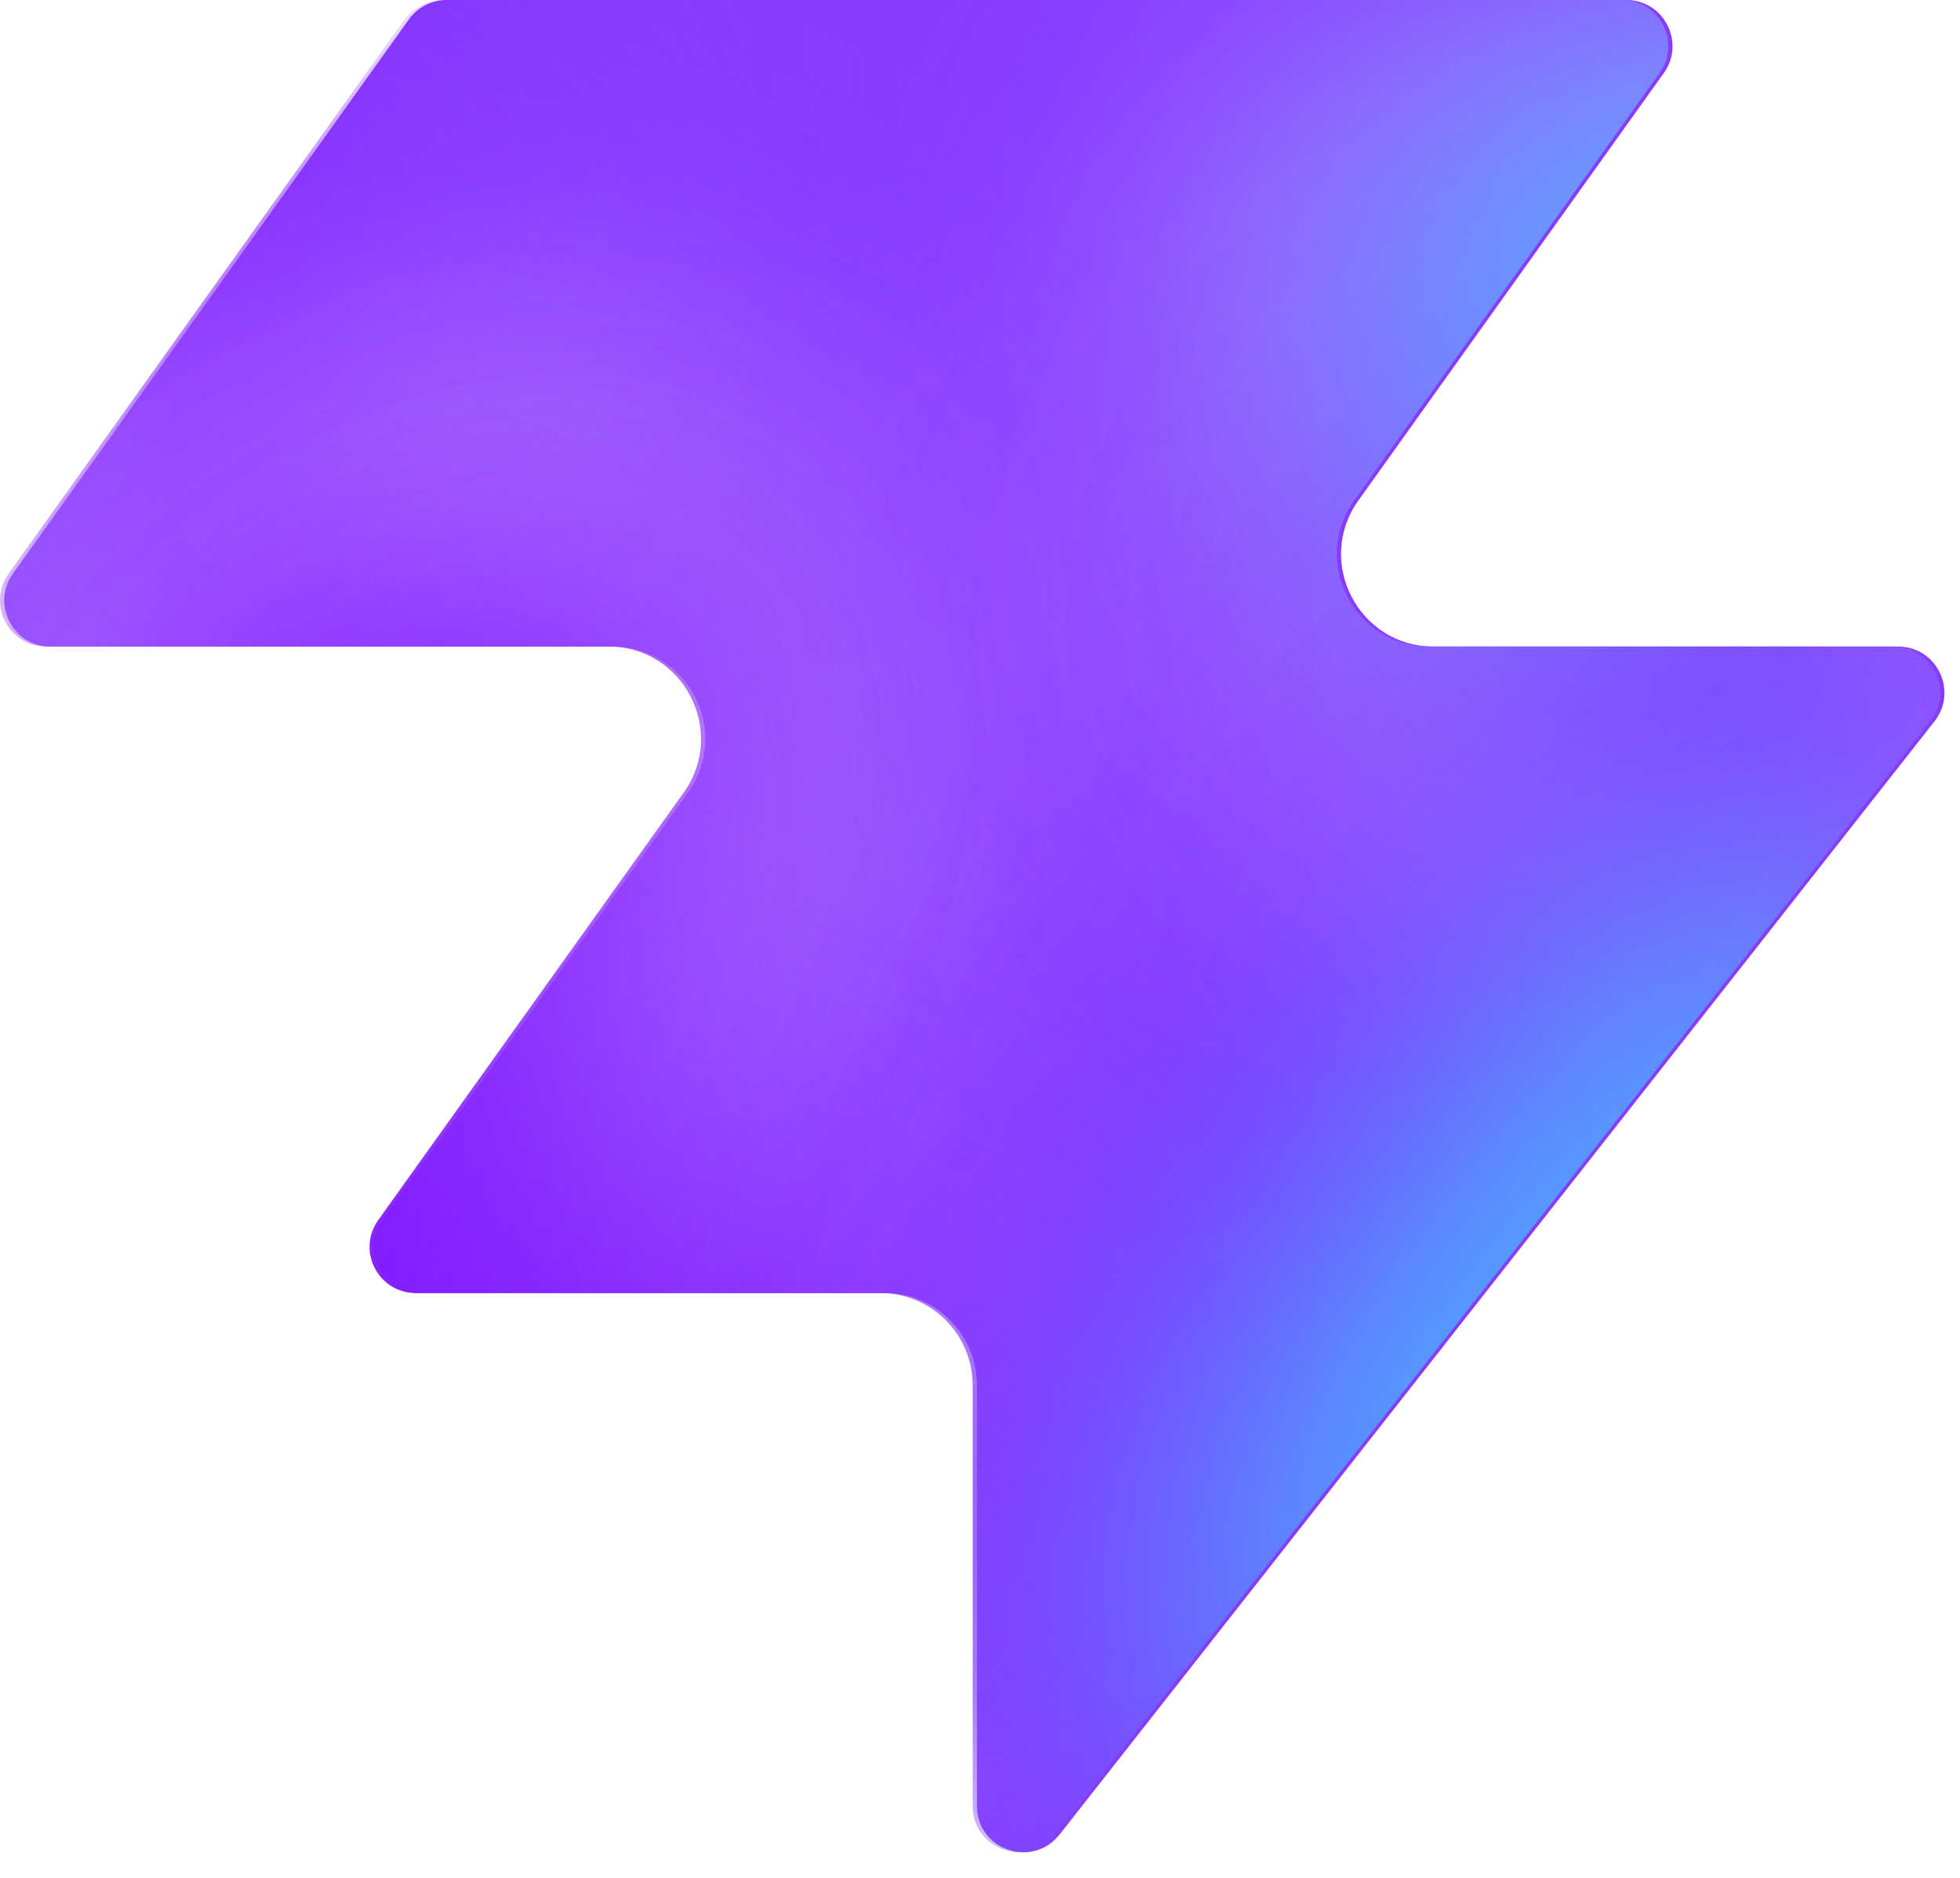
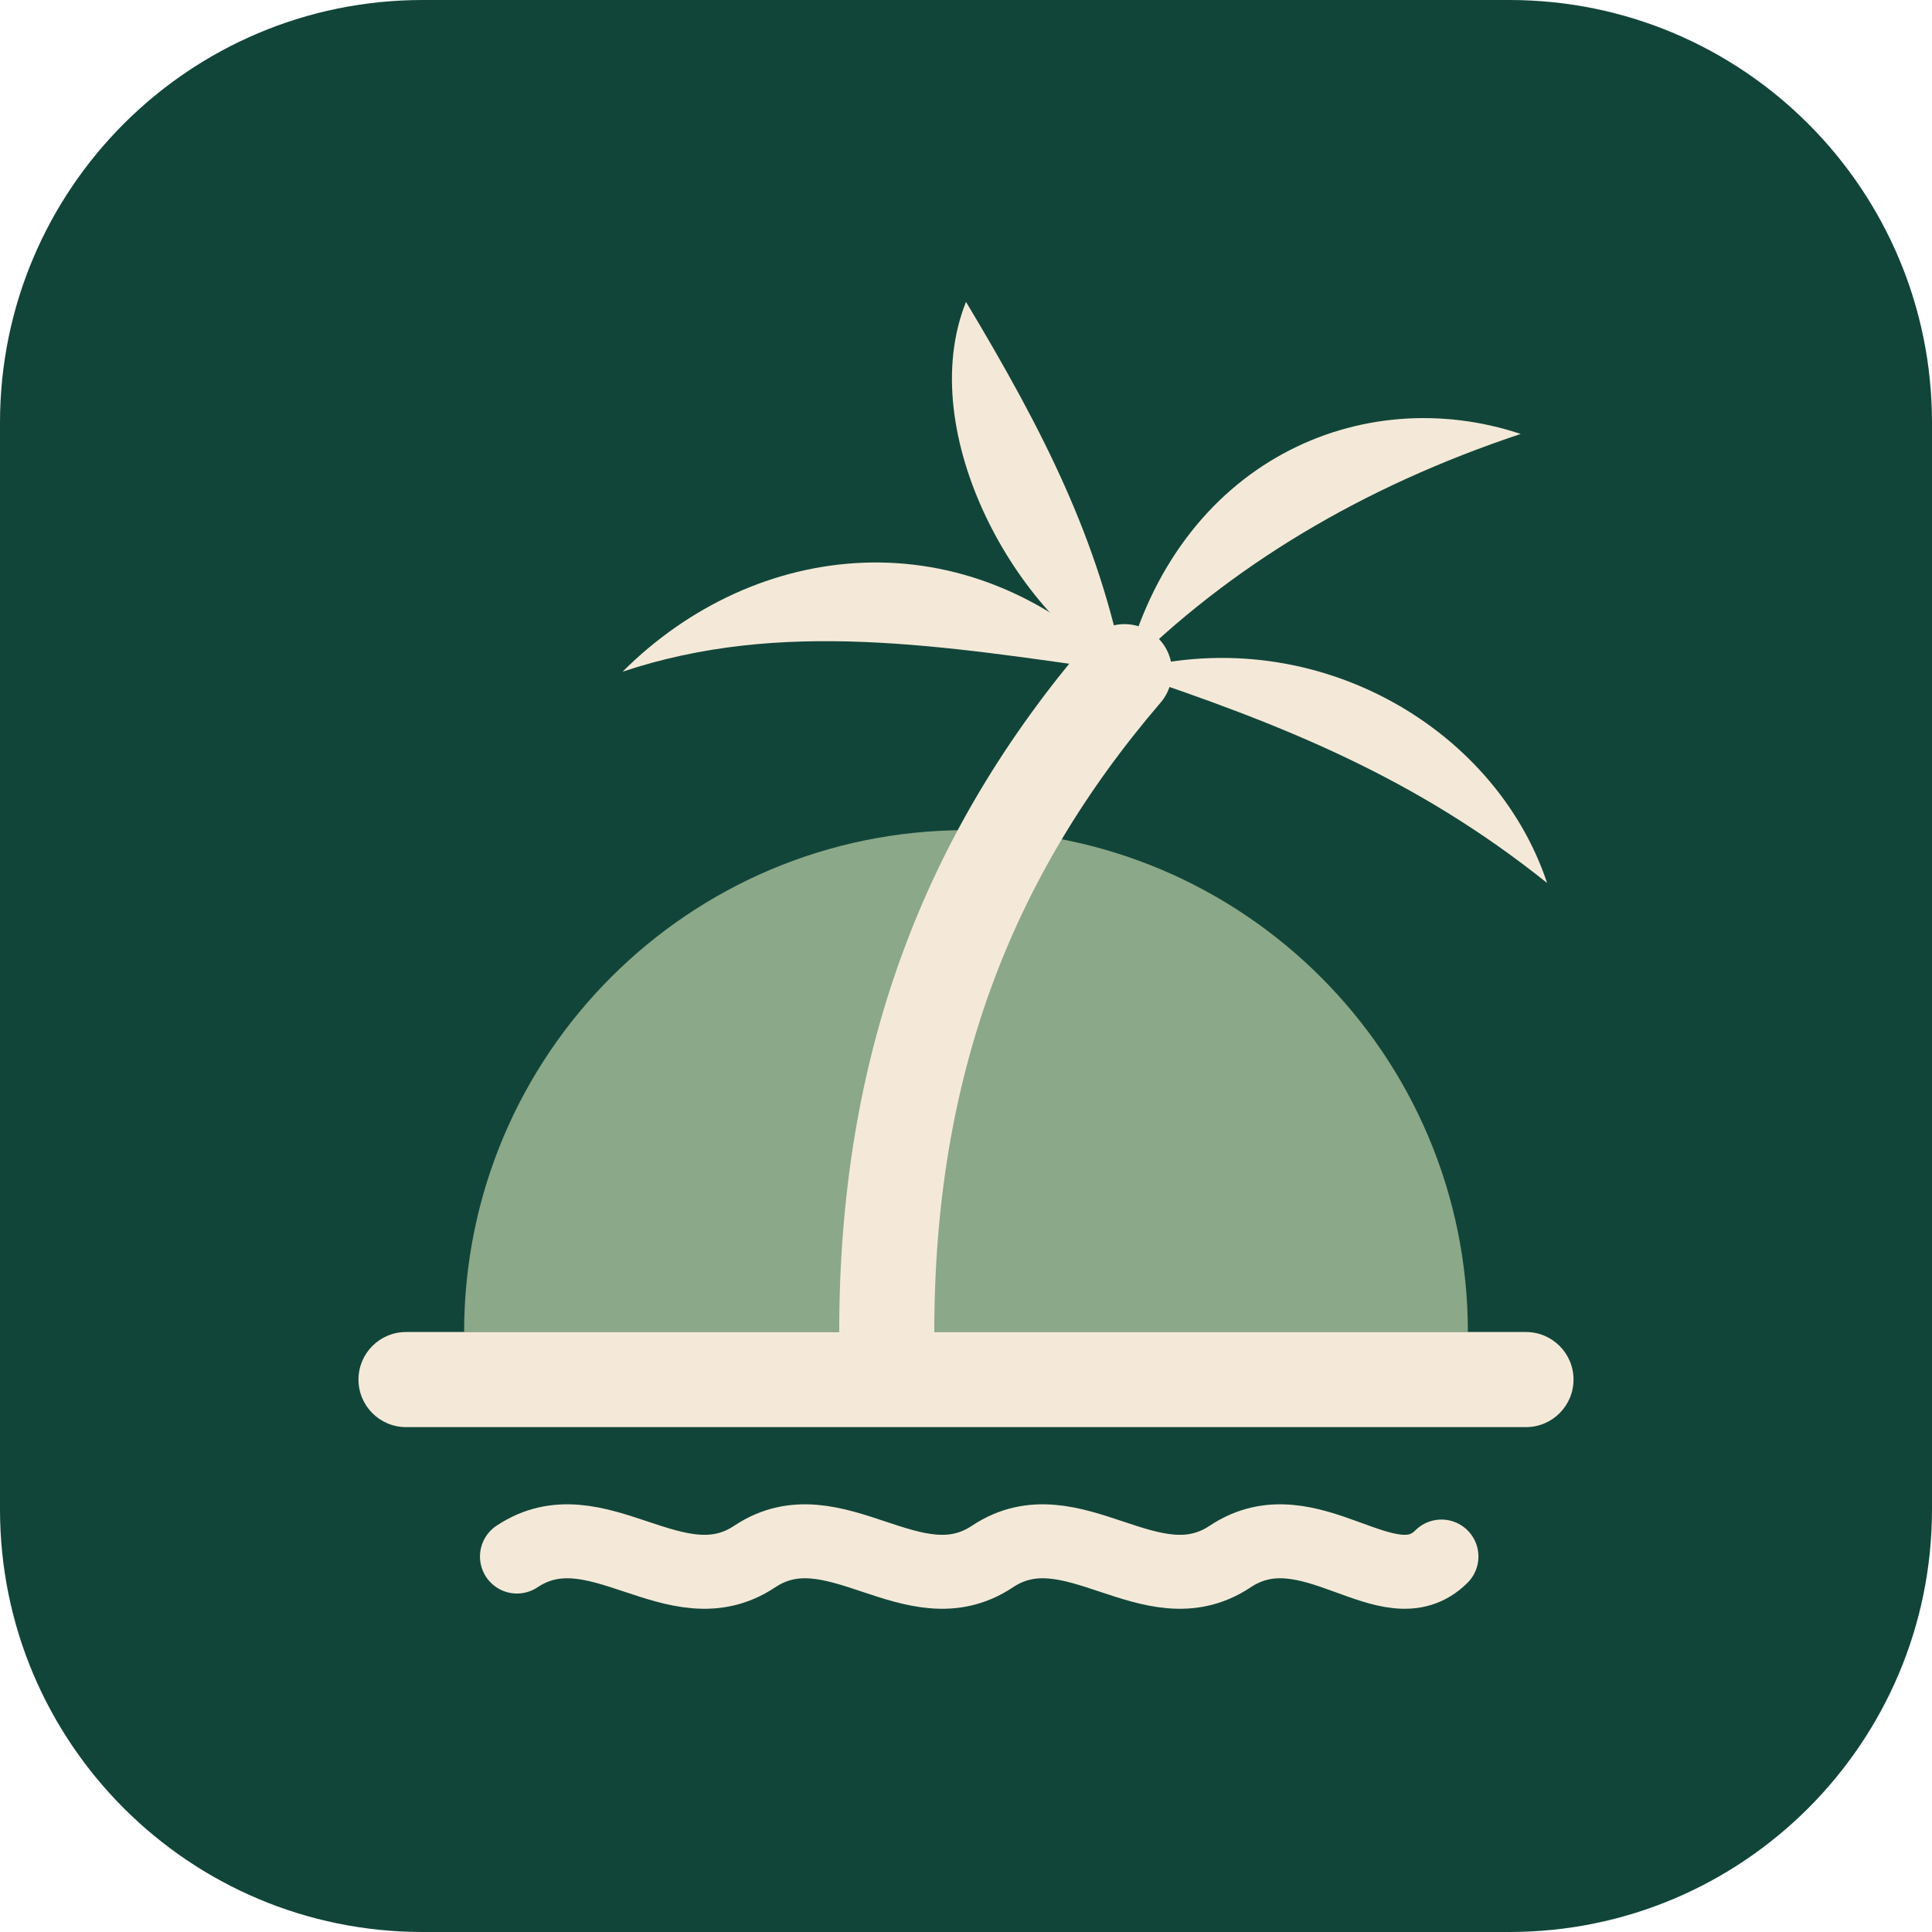
- <svg xmlns="http://www.w3.org/2000/svg" width="48" height="46" fill="none" viewBox="0 0 48 46">
-   <path fill="#863bff" d="M25.946 44.938c-.664.845-2.021.375-2.021-.698V33.937a2.26 2.26 0 0 0-2.262-2.262H10.287c-.92 0-1.456-1.04-.92-1.788l7.48-10.471c1.07-1.497 0-3.578-1.842-3.578H1.237c-.92 0-1.456-1.04-.92-1.788L10.013.474c.214-.297.556-.474.92-.474h28.894c.92 0 1.456 1.04.92 1.788l-7.48 10.471c-1.07 1.498 0 3.579 1.842 3.579h11.377c.943 0 1.473 1.088.89 1.83L25.947 44.94z" style="fill:#863bff;fill:color(display-p3 .525 .23 1);fill-opacity:1" />
-   <mask id="a" width="48" height="46" x="0" y="0" maskUnits="userSpaceOnUse" style="mask-type:alpha">
-     <path fill="#000" d="M25.842 44.938c-.664.844-2.021.375-2.021-.698V33.937a2.26 2.26 0 0 0-2.262-2.262H10.183c-.92 0-1.456-1.04-.92-1.788l7.48-10.471c1.07-1.498 0-3.579-1.842-3.579H1.133c-.92 0-1.456-1.04-.92-1.787L9.91.473c.214-.297.556-.474.92-.474h28.894c.92 0 1.456 1.04.92 1.788l-7.48 10.471c-1.07 1.498 0 3.578 1.842 3.578h11.377c.943 0 1.473 1.088.89 1.832L25.843 44.94z" style="fill:#000;fill-opacity:1" />
-   </mask>
-   <g mask="url(#a)">
-     <g filter="url(#b)">
-       <ellipse cx="5.508" cy="14.704" fill="#ede6ff" rx="5.508" ry="14.704" style="fill:#ede6ff;fill:color(display-p3 .927 .903 1);fill-opacity:1" transform="matrix(.00324 1 1 -.00324 -4.47 31.516)" />
-     </g>
-     <g filter="url(#c)">
-       <ellipse cx="10.399" cy="29.851" fill="#ede6ff" rx="10.399" ry="29.851" style="fill:#ede6ff;fill:color(display-p3 .927 .903 1);fill-opacity:1" transform="matrix(.00324 1 1 -.00324 -39.328 7.883)" />
-     </g>
-     <g filter="url(#d)">
-       <ellipse cx="5.508" cy="30.487" fill="#7e14ff" rx="5.508" ry="30.487" style="fill:#7e14ff;fill:color(display-p3 .492 .077 1);fill-opacity:1" transform="rotate(89.814 -25.913 -14.639)scale(1 -1)" />
-     </g>
-     <g filter="url(#e)">
-       <ellipse cx="5.508" cy="30.599" fill="#7e14ff" rx="5.508" ry="30.599" style="fill:#7e14ff;fill:color(display-p3 .492 .077 1);fill-opacity:1" transform="rotate(89.814 -32.644 -3.334)scale(1 -1)" />
-     </g>
-     <g filter="url(#f)">
-       <ellipse cx="5.508" cy="30.599" fill="#7e14ff" rx="5.508" ry="30.599" style="fill:#7e14ff;fill:color(display-p3 .492 .077 1);fill-opacity:1" transform="matrix(.00324 1 1 -.00324 -34.34 30.47)" />
-     </g>
-     <g filter="url(#g)">
-       <ellipse cx="14.072" cy="22.078" fill="#ede6ff" rx="14.072" ry="22.078" style="fill:#ede6ff;fill:color(display-p3 .927 .903 1);fill-opacity:1" transform="rotate(93.35 24.506 48.493)scale(-1 1)" />
-     </g>
-     <g filter="url(#h)">
-       <ellipse cx="3.47" cy="21.501" fill="#7e14ff" rx="3.47" ry="21.501" style="fill:#7e14ff;fill:color(display-p3 .492 .077 1);fill-opacity:1" transform="rotate(89.009 28.708 47.59)scale(-1 1)" />
-     </g>
-     <g filter="url(#i)">
-       <ellipse cx="3.47" cy="21.501" fill="#7e14ff" rx="3.47" ry="21.501" style="fill:#7e14ff;fill:color(display-p3 .492 .077 1);fill-opacity:1" transform="rotate(89.009 28.708 47.59)scale(-1 1)" />
-     </g>
-     <g filter="url(#j)">
-       <ellipse cx=".387" cy="8.972" fill="#7e14ff" rx="4.407" ry="29.108" style="fill:#7e14ff;fill:color(display-p3 .492 .077 1);fill-opacity:1" transform="rotate(39.51 .387 8.972)" />
-     </g>
-     <g filter="url(#k)">
-       <ellipse cx="47.523" cy="-6.092" fill="#7e14ff" rx="4.407" ry="29.108" style="fill:#7e14ff;fill:color(display-p3 .492 .077 1);fill-opacity:1" transform="rotate(37.892 47.523 -6.092)" />
-     </g>
-     <g filter="url(#l)">
-       <ellipse cx="41.412" cy="6.333" fill="#47bfff" rx="5.971" ry="9.665" style="fill:#47bfff;fill:color(display-p3 .28 .748 1);fill-opacity:1" transform="rotate(37.892 41.412 6.333)" />
-     </g>
-     <g filter="url(#m)">
-       <ellipse cx="-1.879" cy="38.332" fill="#7e14ff" rx="4.407" ry="29.108" style="fill:#7e14ff;fill:color(display-p3 .492 .077 1);fill-opacity:1" transform="rotate(37.892 -1.88 38.332)" />
-     </g>
-     <g filter="url(#n)">
-       <ellipse cx="-1.879" cy="38.332" fill="#7e14ff" rx="4.407" ry="29.108" style="fill:#7e14ff;fill:color(display-p3 .492 .077 1);fill-opacity:1" transform="rotate(37.892 -1.88 38.332)" />
-     </g>
-     <g filter="url(#o)">
-       <ellipse cx="35.651" cy="29.907" fill="#7e14ff" rx="4.407" ry="29.108" style="fill:#7e14ff;fill:color(display-p3 .492 .077 1);fill-opacity:1" transform="rotate(37.892 35.651 29.907)" />
-     </g>
-     <g filter="url(#p)">
-       <ellipse cx="38.418" cy="32.4" fill="#47bfff" rx="5.971" ry="15.297" style="fill:#47bfff;fill:color(display-p3 .28 .748 1);fill-opacity:1" transform="rotate(37.892 38.418 32.4)" />
-     </g>
+ <svg xmlns="http://www.w3.org/2000/svg" width="64" height="64" viewBox="0 0 64 64">
+   <rect width="64" height="64" rx="14" fill="#12453a" />
+   <g transform="translate(4 3) scale(0.875)">
+     <path fill="#8ba888" d="M13 47a19 19 0 0 1 38 0z" />
+     <path fill="none" stroke="#f4e9d8" stroke-width="3.6" stroke-linecap="round" d="M29 47c0-10 3-18 9-25" />
+     <path fill="#f4e9d8" d="M38 22c-6-6-14-5-19 0 6-2 12-1 19 0z" />
+     <path fill="#f4e9d8" d="M38 22c2-8 9-11 15-9-6 2-11 5-15 9z" />
+     <path fill="#f4e9d8" d="M38 22c7-2 14 2 16 8-5-4-10-6-16-8z" />
+     <path fill="#f4e9d8" d="M38 22c-4-2-8-9-6-14 3 5 5 9 6 14z" />
+     <rect x="9" y="47" width="46" height="3.6" rx="1.8" fill="#f4e9d8" />
+     <path fill="none" stroke="#f4e9d8" stroke-width="2.8" stroke-linecap="round" d="M15 55.5c3-2 6 2 9 0s6 2 9 0 6 2 9 0 6 2 8 0" />
  </g>
-   <defs>
-     <filter id="b" width="60.045" height="41.654" x="-19.77" y="16.149" color-interpolation-filters="sRGB" filterUnits="userSpaceOnUse">
-       <feFlood flood-opacity="0" result="BackgroundImageFix" />
-       <feBlend in="SourceGraphic" in2="BackgroundImageFix" result="shape" />
-       <feGaussianBlur result="effect1_foregroundBlur_2002_17158" stdDeviation="7.659" />
-     </filter>
-     <filter id="c" width="90.34" height="51.437" x="-54.613" y="-7.533" color-interpolation-filters="sRGB" filterUnits="userSpaceOnUse">
-       <feFlood flood-opacity="0" result="BackgroundImageFix" />
-       <feBlend in="SourceGraphic" in2="BackgroundImageFix" result="shape" />
-       <feGaussianBlur result="effect1_foregroundBlur_2002_17158" stdDeviation="7.659" />
-     </filter>
-     <filter id="d" width="79.355" height="29.4" x="-49.64" y="2.03" color-interpolation-filters="sRGB" filterUnits="userSpaceOnUse">
-       <feFlood flood-opacity="0" result="BackgroundImageFix" />
-       <feBlend in="SourceGraphic" in2="BackgroundImageFix" result="shape" />
-       <feGaussianBlur result="effect1_foregroundBlur_2002_17158" stdDeviation="4.596" />
-     </filter>
-     <filter id="e" width="79.579" height="29.4" x="-45.045" y="20.029" color-interpolation-filters="sRGB" filterUnits="userSpaceOnUse">
-       <feFlood flood-opacity="0" result="BackgroundImageFix" />
-       <feBlend in="SourceGraphic" in2="BackgroundImageFix" result="shape" />
-       <feGaussianBlur result="effect1_foregroundBlur_2002_17158" stdDeviation="4.596" />
-     </filter>
-     <filter id="f" width="79.579" height="29.4" x="-43.513" y="21.178" color-interpolation-filters="sRGB" filterUnits="userSpaceOnUse">
-       <feFlood flood-opacity="0" result="BackgroundImageFix" />
-       <feBlend in="SourceGraphic" in2="BackgroundImageFix" result="shape" />
-       <feGaussianBlur result="effect1_foregroundBlur_2002_17158" stdDeviation="4.596" />
-     </filter>
-     <filter id="g" width="74.749" height="58.852" x="15.756" y="-17.901" color-interpolation-filters="sRGB" filterUnits="userSpaceOnUse">
-       <feFlood flood-opacity="0" result="BackgroundImageFix" />
-       <feBlend in="SourceGraphic" in2="BackgroundImageFix" result="shape" />
-       <feGaussianBlur result="effect1_foregroundBlur_2002_17158" stdDeviation="7.659" />
-     </filter>
-     <filter id="h" width="61.377" height="25.362" x="23.548" y="2.284" color-interpolation-filters="sRGB" filterUnits="userSpaceOnUse">
-       <feFlood flood-opacity="0" result="BackgroundImageFix" />
-       <feBlend in="SourceGraphic" in2="BackgroundImageFix" result="shape" />
-       <feGaussianBlur result="effect1_foregroundBlur_2002_17158" stdDeviation="4.596" />
-     </filter>
-     <filter id="i" width="61.377" height="25.362" x="23.548" y="2.284" color-interpolation-filters="sRGB" filterUnits="userSpaceOnUse">
-       <feFlood flood-opacity="0" result="BackgroundImageFix" />
-       <feBlend in="SourceGraphic" in2="BackgroundImageFix" result="shape" />
-       <feGaussianBlur result="effect1_foregroundBlur_2002_17158" stdDeviation="4.596" />
-     </filter>
-     <filter id="j" width="56.045" height="63.649" x="-27.636" y="-22.853" color-interpolation-filters="sRGB" filterUnits="userSpaceOnUse">
-       <feFlood flood-opacity="0" result="BackgroundImageFix" />
-       <feBlend in="SourceGraphic" in2="BackgroundImageFix" result="shape" />
-       <feGaussianBlur result="effect1_foregroundBlur_2002_17158" stdDeviation="4.596" />
-     </filter>
-     <filter id="k" width="54.814" height="64.646" x="20.116" y="-38.415" color-interpolation-filters="sRGB" filterUnits="userSpaceOnUse">
-       <feFlood flood-opacity="0" result="BackgroundImageFix" />
-       <feBlend in="SourceGraphic" in2="BackgroundImageFix" result="shape" />
-       <feGaussianBlur result="effect1_foregroundBlur_2002_17158" stdDeviation="4.596" />
-     </filter>
-     <filter id="l" width="33.541" height="35.313" x="24.641" y="-11.323" color-interpolation-filters="sRGB" filterUnits="userSpaceOnUse">
-       <feFlood flood-opacity="0" result="BackgroundImageFix" />
-       <feBlend in="SourceGraphic" in2="BackgroundImageFix" result="shape" />
-       <feGaussianBlur result="effect1_foregroundBlur_2002_17158" stdDeviation="4.596" />
-     </filter>
-     <filter id="m" width="54.814" height="64.646" x="-29.286" y="6.009" color-interpolation-filters="sRGB" filterUnits="userSpaceOnUse">
-       <feFlood flood-opacity="0" result="BackgroundImageFix" />
-       <feBlend in="SourceGraphic" in2="BackgroundImageFix" result="shape" />
-       <feGaussianBlur result="effect1_foregroundBlur_2002_17158" stdDeviation="4.596" />
-     </filter>
-     <filter id="n" width="54.814" height="64.646" x="-29.286" y="6.009" color-interpolation-filters="sRGB" filterUnits="userSpaceOnUse">
-       <feFlood flood-opacity="0" result="BackgroundImageFix" />
-       <feBlend in="SourceGraphic" in2="BackgroundImageFix" result="shape" />
-       <feGaussianBlur result="effect1_foregroundBlur_2002_17158" stdDeviation="4.596" />
-     </filter>
-     <filter id="o" width="54.814" height="64.646" x="8.244" y="-2.416" color-interpolation-filters="sRGB" filterUnits="userSpaceOnUse">
-       <feFlood flood-opacity="0" result="BackgroundImageFix" />
-       <feBlend in="SourceGraphic" in2="BackgroundImageFix" result="shape" />
-       <feGaussianBlur result="effect1_foregroundBlur_2002_17158" stdDeviation="4.596" />
-     </filter>
-     <filter id="p" width="39.409" height="43.623" x="18.713" y="10.588" color-interpolation-filters="sRGB" filterUnits="userSpaceOnUse">
-       <feFlood flood-opacity="0" result="BackgroundImageFix" />
-       <feBlend in="SourceGraphic" in2="BackgroundImageFix" result="shape" />
-       <feGaussianBlur result="effect1_foregroundBlur_2002_17158" stdDeviation="4.596" />
-     </filter>
-   </defs>
</svg>
